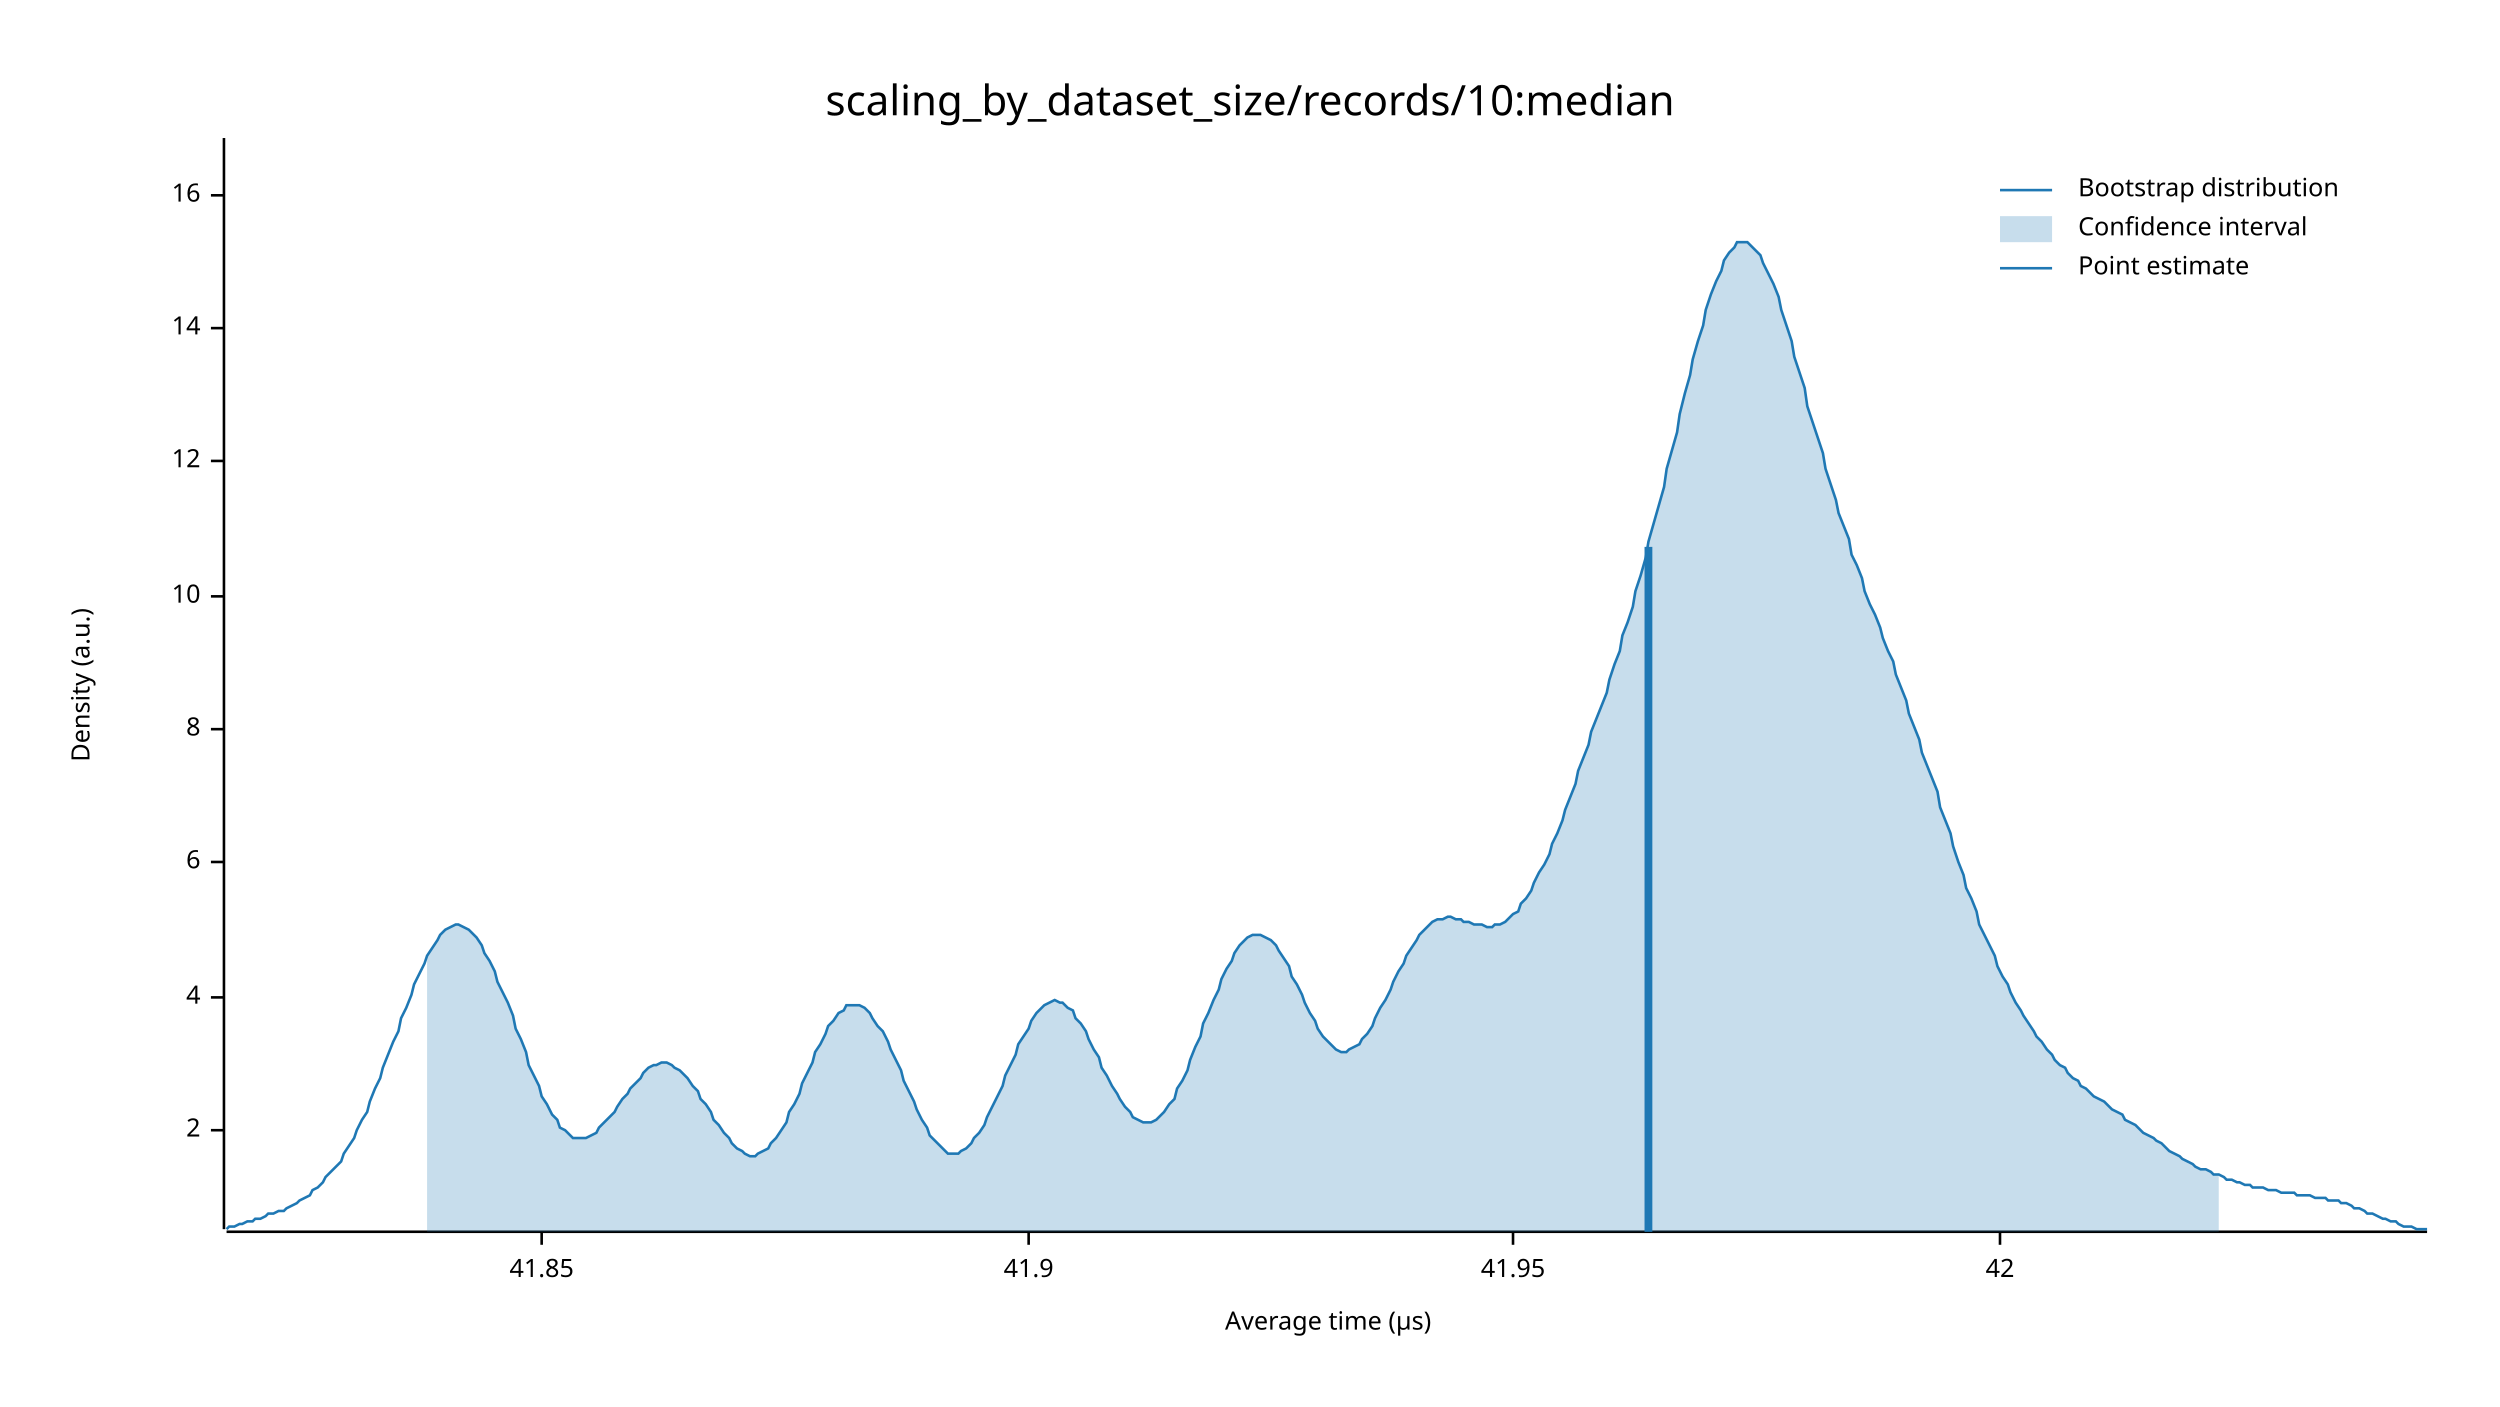
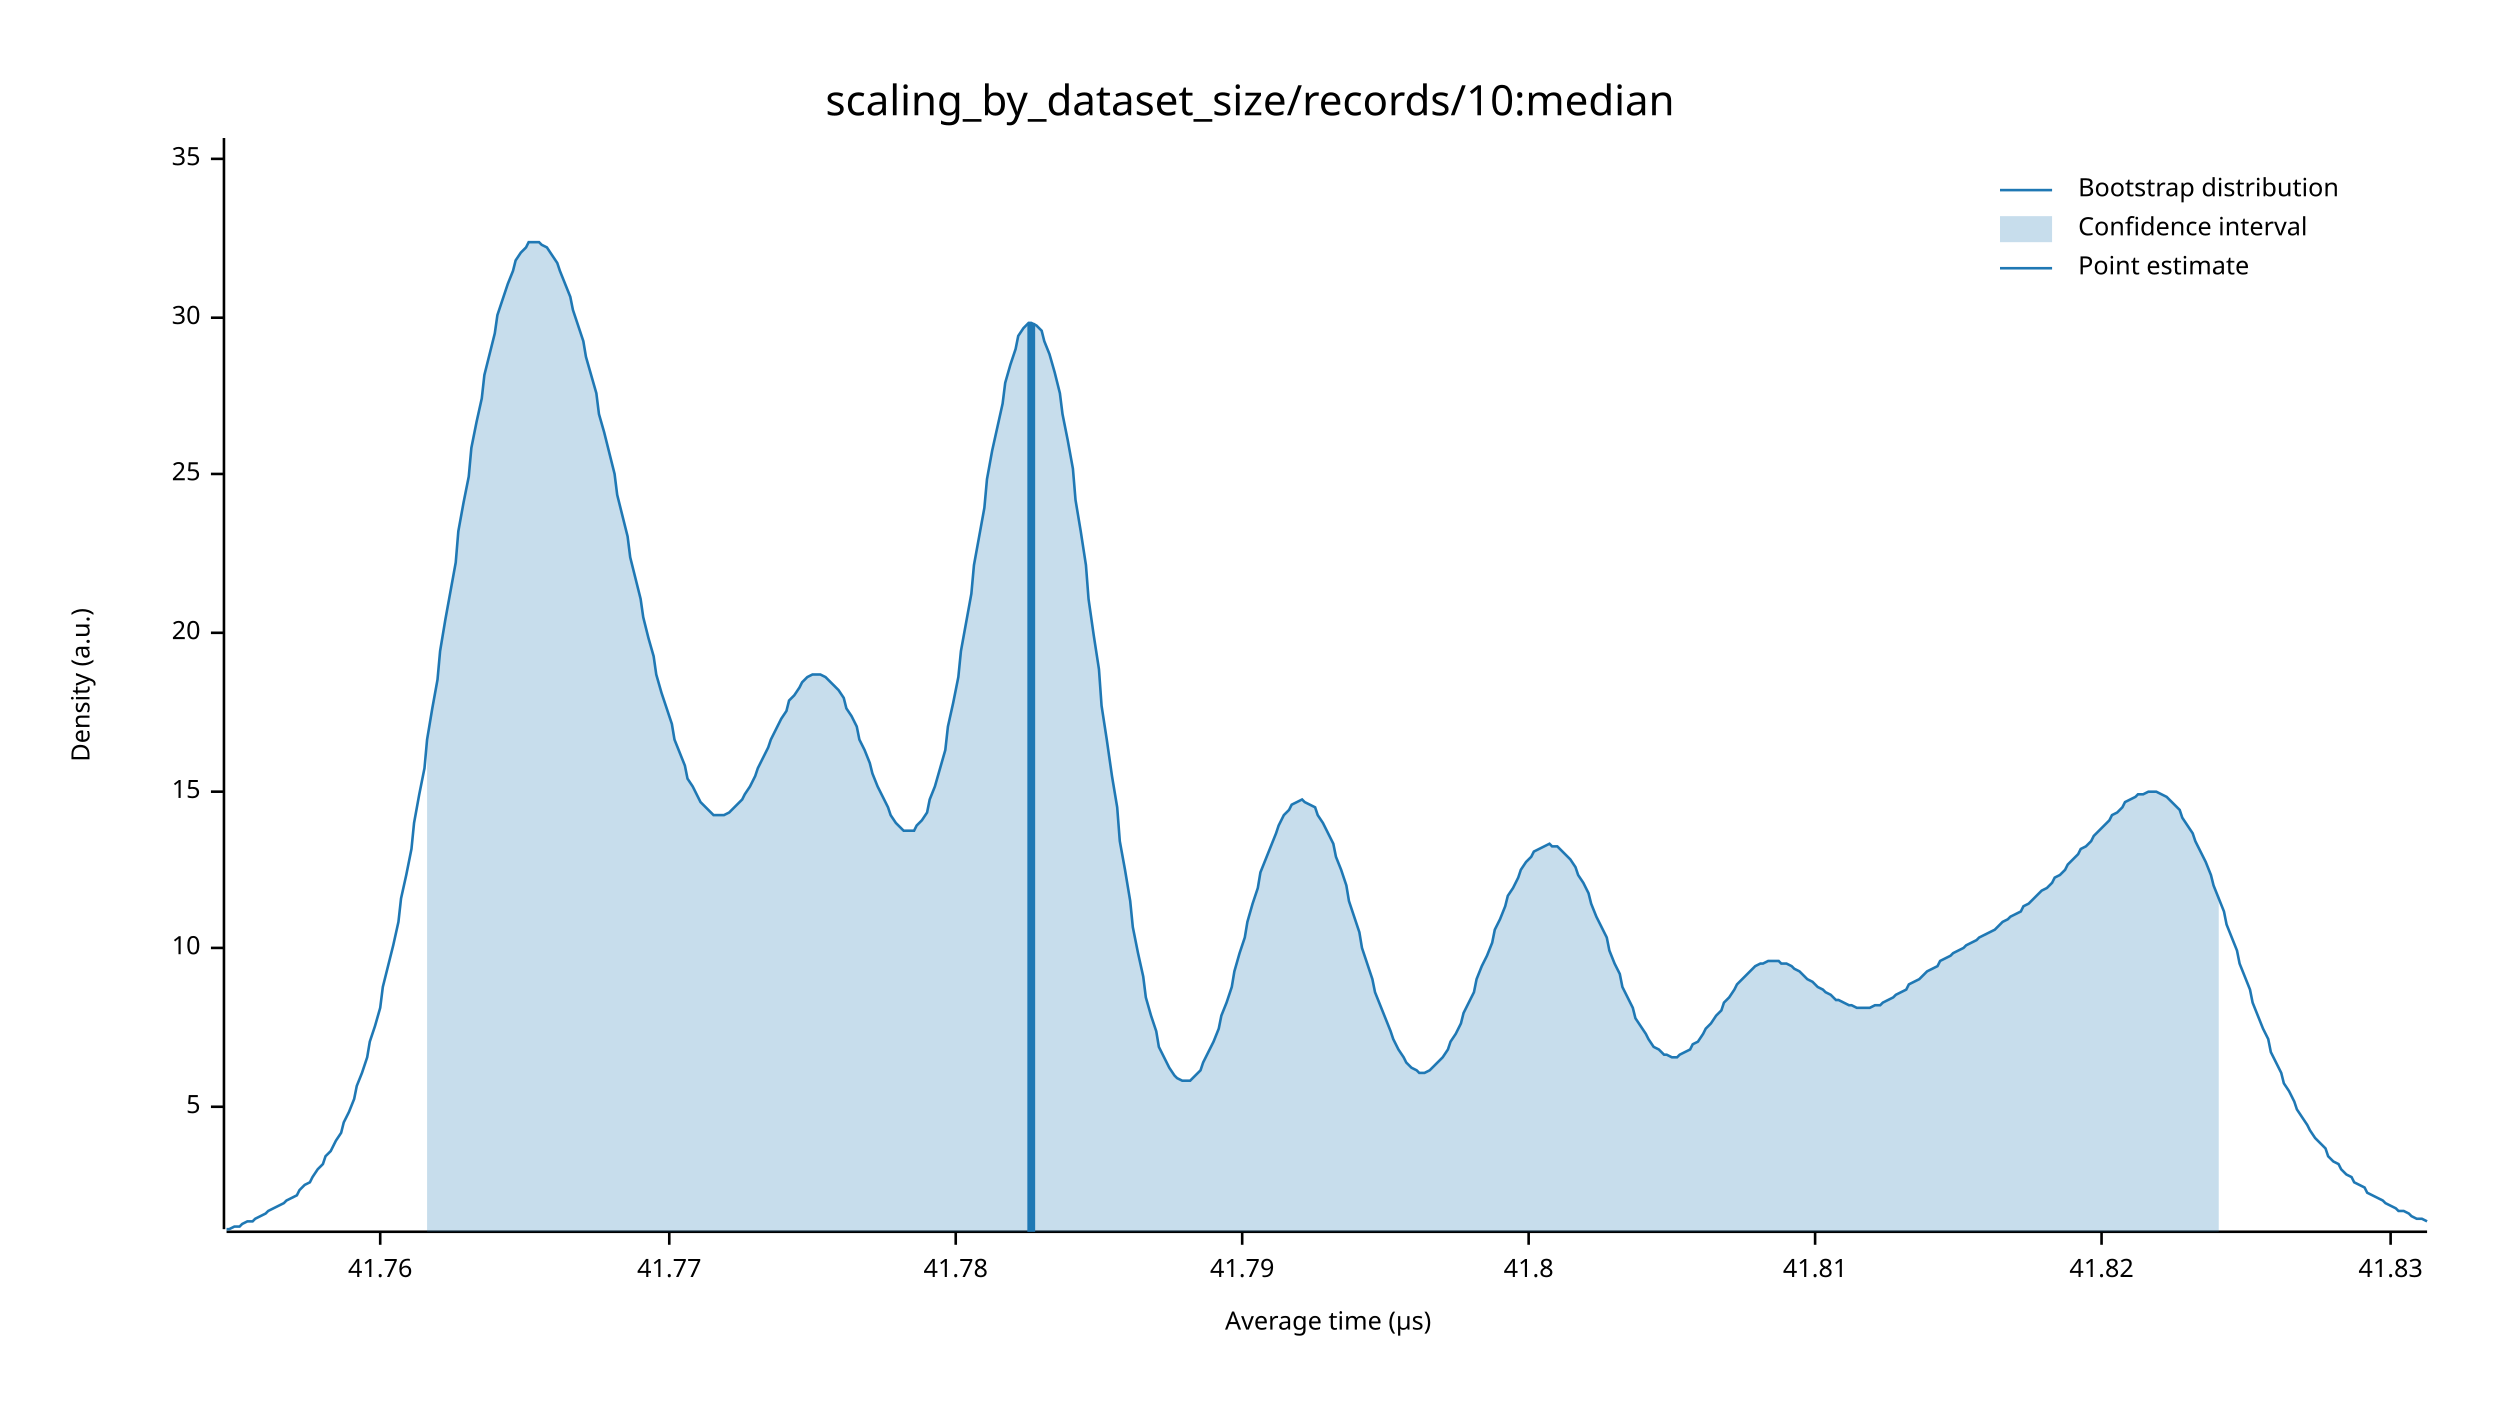
<svg xmlns="http://www.w3.org/2000/svg" width="960" height="540" viewBox="0 0 960 540">
  <text x="480" y="32" dy="0.76em" text-anchor="middle" font-family="sans-serif" font-size="16.129" opacity="1" fill="#000000">
scaling_by_dataset_size/records/10:median
</text>
  <text x="27" y="263" dy="0.76em" text-anchor="middle" font-family="sans-serif" font-size="9.677" opacity="1" fill="#000000" transform="rotate(270, 27, 263)">
Density (a.u.)
</text>
  <text x="510" y="513" dy="-0.5ex" text-anchor="middle" font-family="sans-serif" font-size="9.677" opacity="1" fill="#000000">
Average time (µs)
</text>
  <polyline fill="none" opacity="1" stroke="#000000" stroke-width="1" points="86,53 86,472 " />
-   <text x="77" y="434" dy="0.5ex" text-anchor="end" font-family="sans-serif" font-size="9.677" opacity="1" fill="#000000">
- 2
+   <text x="77" y="425" dy="0.5ex" text-anchor="end" font-family="sans-serif" font-size="9.677" opacity="1" fill="#000000">
+ 5
</text>
-   <polyline fill="none" opacity="1" stroke="#000000" stroke-width="1" points="81,434 86,434 " />
-   <text x="77" y="383" dy="0.5ex" text-anchor="end" font-family="sans-serif" font-size="9.677" opacity="1" fill="#000000">
- 4
- </text>
-   <polyline fill="none" opacity="1" stroke="#000000" stroke-width="1" points="81,383 86,383 " />
-   <text x="77" y="331" dy="0.5ex" text-anchor="end" font-family="sans-serif" font-size="9.677" opacity="1" fill="#000000">
- 6
- </text>
-   <polyline fill="none" opacity="1" stroke="#000000" stroke-width="1" points="81,331 86,331 " />
-   <text x="77" y="280" dy="0.5ex" text-anchor="end" font-family="sans-serif" font-size="9.677" opacity="1" fill="#000000">
- 8
- </text>
-   <polyline fill="none" opacity="1" stroke="#000000" stroke-width="1" points="81,280 86,280 " />
-   <text x="77" y="229" dy="0.5ex" text-anchor="end" font-family="sans-serif" font-size="9.677" opacity="1" fill="#000000">
+   <polyline fill="none" opacity="1" stroke="#000000" stroke-width="1" points="81,425 86,425 " />
+   <text x="77" y="364" dy="0.5ex" text-anchor="end" font-family="sans-serif" font-size="9.677" opacity="1" fill="#000000">
10
</text>
-   <polyline fill="none" opacity="1" stroke="#000000" stroke-width="1" points="81,229 86,229 " />
-   <text x="77" y="177" dy="0.5ex" text-anchor="end" font-family="sans-serif" font-size="9.677" opacity="1" fill="#000000">
- 12
+   <polyline fill="none" opacity="1" stroke="#000000" stroke-width="1" points="81,364 86,364 " />
+   <text x="77" y="304" dy="0.5ex" text-anchor="end" font-family="sans-serif" font-size="9.677" opacity="1" fill="#000000">
+ 15
</text>
-   <polyline fill="none" opacity="1" stroke="#000000" stroke-width="1" points="81,177 86,177 " />
-   <text x="77" y="126" dy="0.5ex" text-anchor="end" font-family="sans-serif" font-size="9.677" opacity="1" fill="#000000">
- 14
+   <polyline fill="none" opacity="1" stroke="#000000" stroke-width="1" points="81,304 86,304 " />
+   <text x="77" y="243" dy="0.5ex" text-anchor="end" font-family="sans-serif" font-size="9.677" opacity="1" fill="#000000">
+ 20
</text>
-   <polyline fill="none" opacity="1" stroke="#000000" stroke-width="1" points="81,126 86,126 " />
-   <text x="77" y="75" dy="0.5ex" text-anchor="end" font-family="sans-serif" font-size="9.677" opacity="1" fill="#000000">
- 16
+   <polyline fill="none" opacity="1" stroke="#000000" stroke-width="1" points="81,243 86,243 " />
+   <text x="77" y="182" dy="0.5ex" text-anchor="end" font-family="sans-serif" font-size="9.677" opacity="1" fill="#000000">
+ 25
</text>
-   <polyline fill="none" opacity="1" stroke="#000000" stroke-width="1" points="81,75 86,75 " />
+   <polyline fill="none" opacity="1" stroke="#000000" stroke-width="1" points="81,182 86,182 " />
+   <text x="77" y="122" dy="0.5ex" text-anchor="end" font-family="sans-serif" font-size="9.677" opacity="1" fill="#000000">
+ 30
+ </text>
+   <polyline fill="none" opacity="1" stroke="#000000" stroke-width="1" points="81,122 86,122 " />
+   <text x="77" y="61" dy="0.5ex" text-anchor="end" font-family="sans-serif" font-size="9.677" opacity="1" fill="#000000">
+ 35
+ </text>
+   <polyline fill="none" opacity="1" stroke="#000000" stroke-width="1" points="81,61 86,61 " />
  <polyline fill="none" opacity="1" stroke="#000000" stroke-width="1" points="87,473 932,473 " />
-   <text x="208" y="483" dy="0.76em" text-anchor="middle" font-family="sans-serif" font-size="9.677" opacity="1" fill="#000000">
- 41.85
+   <text x="146" y="483" dy="0.76em" text-anchor="middle" font-family="sans-serif" font-size="9.677" opacity="1" fill="#000000">
+ 41.76
</text>
-   <polyline fill="none" opacity="1" stroke="#000000" stroke-width="1" points="208,473 208,478 " />
-   <text x="395" y="483" dy="0.76em" text-anchor="middle" font-family="sans-serif" font-size="9.677" opacity="1" fill="#000000">
- 41.9
+   <polyline fill="none" opacity="1" stroke="#000000" stroke-width="1" points="146,473 146,478 " />
+   <text x="257" y="483" dy="0.76em" text-anchor="middle" font-family="sans-serif" font-size="9.677" opacity="1" fill="#000000">
+ 41.77
</text>
-   <polyline fill="none" opacity="1" stroke="#000000" stroke-width="1" points="395,473 395,478 " />
-   <text x="581" y="483" dy="0.76em" text-anchor="middle" font-family="sans-serif" font-size="9.677" opacity="1" fill="#000000">
- 41.95
+   <polyline fill="none" opacity="1" stroke="#000000" stroke-width="1" points="257,473 257,478 " />
+   <text x="367" y="483" dy="0.76em" text-anchor="middle" font-family="sans-serif" font-size="9.677" opacity="1" fill="#000000">
+ 41.78
</text>
-   <polyline fill="none" opacity="1" stroke="#000000" stroke-width="1" points="581,473 581,478 " />
-   <text x="768" y="483" dy="0.76em" text-anchor="middle" font-family="sans-serif" font-size="9.677" opacity="1" fill="#000000">
- 42
+   <polyline fill="none" opacity="1" stroke="#000000" stroke-width="1" points="367,473 367,478 " />
+   <text x="477" y="483" dy="0.76em" text-anchor="middle" font-family="sans-serif" font-size="9.677" opacity="1" fill="#000000">
+ 41.79
</text>
-   <polyline fill="none" opacity="1" stroke="#000000" stroke-width="1" points="768,473 768,478 " />
-   <polyline fill="none" opacity="1" stroke="#1F78B4" stroke-width="1" points="87,472 88,471 90,471 92,470 93,470 95,469 97,469 98,468 100,468 102,467 103,466 105,466 107,465 109,465 110,464 112,463 114,462 115,461 117,460 119,459 120,457 122,456 124,454 125,452 127,450 129,448 131,446 132,443 134,440 136,437 137,434 139,430 141,427 142,423 144,418 146,414 147,410 149,405 151,400 153,396 154,391 156,387 158,382 159,378 161,374 163,370 164,367 166,364 168,361 169,359 171,357 173,356 175,355 176,355 178,356 180,357 181,358 183,360 185,363 186,366 188,369 190,373 191,377 193,381 195,385 197,390 198,395 200,399 202,404 203,409 205,413 207,417 208,421 210,424 212,428 214,430 215,433 217,434 219,436 220,437 222,437 224,437 225,437 227,436 229,435 230,433 232,431 234,429 236,427 237,425 239,422 241,420 242,418 244,416 246,414 247,412 249,410 251,409 252,409 254,408 256,408 258,409 259,410 261,411 263,413 264,414 266,417 268,419 269,422 271,424 273,427 274,430 276,432 278,435 280,437 281,439 283,441 285,442 286,443 288,444 290,444 291,443 293,442 295,441 296,439 298,437 300,434 302,431 303,427 305,424 307,420 308,416 310,412 312,408 313,404 315,401 317,397 318,394 320,392 322,389 324,388 325,386 327,386 329,386 330,386 332,387 334,389 335,391 337,394 339,396 341,400 342,403 344,407 346,411 347,415 349,419 351,423 352,426 354,430 356,433 357,436 359,438 361,440 363,442 364,443 366,443 368,443 369,442 371,441 373,439 374,437 376,435 378,432 379,429 381,425 383,421 385,417 386,413 388,409 390,405 391,401 393,398 395,395 396,392 398,389 400,387 401,386 403,385 405,384 407,385 408,385 410,387 412,388 413,391 415,393 417,396 418,399 420,403 422,406 423,410 425,413 427,417 429,420 430,422 432,425 434,427 435,429 437,430 439,431 440,431 442,431 444,430 445,429 447,427 449,424 451,422 452,418 454,415 456,411 457,407 459,402 461,398 462,393 464,389 466,384 468,380 469,376 471,372 473,369 474,366 476,363 478,361 479,360 481,359 483,359 484,359 486,360 488,361 490,363 491,365 493,368 495,371 496,375 498,378 500,382 501,385 503,389 505,392 506,395 508,398 510,400 512,402 513,403 515,404 517,404 518,403 520,402 522,401 523,399 525,397 527,394 528,391 530,387 532,384 534,380 535,377 537,373 539,370 540,367 542,364 544,361 545,359 547,357 549,355 550,354 552,353 554,353 556,352 557,352 559,353 561,353 562,354 564,354 566,355 567,355 569,355 571,356 573,356 574,355 576,355 578,354 579,353 581,351 583,350 584,347 586,345 588,342 589,339 591,335 593,332 595,328 596,324 598,320 600,315 601,311 603,306 605,301 606,296 608,291 610,286 611,281 613,276 615,271 617,266 618,261 620,255 622,250 623,244 625,239 627,233 628,227 630,221 632,214 633,208 635,201 637,194 639,187 640,180 642,173 644,166 645,159 647,151 649,144 650,138 652,131 654,125 655,119 657,113 659,108 661,104 662,100 664,97 666,95 667,93 669,93 671,93 672,94 674,96 676,98 677,101 679,105 681,109 683,114 684,119 686,125 688,131 689,137 691,143 693,149 694,156 696,162 698,168 700,174 701,180 703,186 705,192 706,197 708,202 710,207 711,213 713,217 715,222 716,227 718,232 720,236 722,241 723,245 725,250 727,254 728,259 730,264 732,269 733,274 735,279 737,284 738,289 740,294 742,299 744,304 745,310 747,315 749,320 750,325 752,331 754,336 755,341 757,345 759,350 760,355 762,359 764,363 766,367 767,371 769,375 771,378 772,381 774,385 776,388 777,390 779,393 781,396 782,398 784,400 786,403 788,405 789,407 791,409 793,410 794,412 796,414 798,415 799,417 801,418 803,420 804,421 806,422 808,423 810,425 811,426 813,427 815,428 816,430 818,431 820,432 821,433 823,435 825,436 827,437 828,438 830,439 832,441 833,442 835,443 837,444 838,445 840,446 842,447 843,448 845,449 847,449 849,450 850,451 852,451 854,452 855,453 857,453 859,454 860,454 862,455 864,455 865,456 867,456 869,456 871,457 872,457 874,457 876,458 877,458 879,458 881,458 882,459 884,459 886,459 887,459 889,460 891,460 893,460 894,461 896,461 898,461 899,462 901,462 903,463 904,464 906,464 908,465 909,466 911,466 913,467 915,468 916,468 918,469 920,469 921,470 923,471 925,471 926,471 928,472 930,472 932,472 " />
-   <polygon opacity="0.25" fill="#1F78B4" points="164,367 166,364 168,361 169,359 171,357 173,356 175,355 176,355 178,356 180,357 181,358 183,360 185,363 186,366 188,369 190,373 191,377 193,381 195,385 197,390 198,395 200,399 202,404 203,409 205,413 207,417 208,421 210,424 212,428 214,430 215,433 217,434 219,436 220,437 222,437 224,437 225,437 227,436 229,435 230,433 232,431 234,429 236,427 237,425 239,422 241,420 242,418 244,416 246,414 247,412 249,410 251,409 252,409 254,408 256,408 258,409 259,410 261,411 263,413 264,414 266,417 268,419 269,422 271,424 273,427 274,430 276,432 278,435 280,437 281,439 283,441 285,442 286,443 288,444 290,444 291,443 293,442 295,441 296,439 298,437 300,434 302,431 303,427 305,424 307,420 308,416 310,412 312,408 313,404 315,401 317,397 318,394 320,392 322,389 324,388 325,386 327,386 329,386 330,386 332,387 334,389 335,391 337,394 339,396 341,400 342,403 344,407 346,411 347,415 349,419 351,423 352,426 354,430 356,433 357,436 359,438 361,440 363,442 364,443 366,443 368,443 369,442 371,441 373,439 374,437 376,435 378,432 379,429 381,425 383,421 385,417 386,413 388,409 390,405 391,401 393,398 395,395 396,392 398,389 400,387 401,386 403,385 405,384 407,385 408,385 410,387 412,388 413,391 415,393 417,396 418,399 420,403 422,406 423,410 425,413 427,417 429,420 430,422 432,425 434,427 435,429 437,430 439,431 440,431 442,431 444,430 445,429 447,427 449,424 451,422 452,418 454,415 456,411 457,407 459,402 461,398 462,393 464,389 466,384 468,380 469,376 471,372 473,369 474,366 476,363 478,361 479,360 481,359 483,359 484,359 486,360 488,361 490,363 491,365 493,368 495,371 496,375 498,378 500,382 501,385 503,389 505,392 506,395 508,398 510,400 512,402 513,403 515,404 517,404 518,403 520,402 522,401 523,399 525,397 527,394 528,391 530,387 532,384 534,380 535,377 537,373 539,370 540,367 542,364 544,361 545,359 547,357 549,355 550,354 552,353 554,353 556,352 557,352 559,353 561,353 562,354 564,354 566,355 567,355 569,355 571,356 573,356 574,355 576,355 578,354 579,353 581,351 583,350 584,347 586,345 588,342 589,339 591,335 593,332 595,328 596,324 598,320 600,315 601,311 603,306 605,301 606,296 608,291 610,286 611,281 613,276 615,271 617,266 618,261 620,255 622,250 623,244 625,239 627,233 628,227 630,221 632,214 633,208 635,201 637,194 639,187 640,180 642,173 644,166 645,159 647,151 649,144 650,138 652,131 654,125 655,119 657,113 659,108 661,104 662,100 664,97 666,95 667,93 669,93 671,93 672,94 674,96 676,98 677,101 679,105 681,109 683,114 684,119 686,125 688,131 689,137 691,143 693,149 694,156 696,162 698,168 700,174 701,180 703,186 705,192 706,197 708,202 710,207 711,213 713,217 715,222 716,227 718,232 720,236 722,241 723,245 725,250 727,254 728,259 730,264 732,269 733,274 735,279 737,284 738,289 740,294 742,299 744,304 745,310 747,315 749,320 750,325 752,331 754,336 755,341 757,345 759,350 760,355 762,359 764,363 766,367 767,371 769,375 771,378 772,381 774,385 776,388 777,390 779,393 781,396 782,398 784,400 786,403 788,405 789,407 791,409 793,410 794,412 796,414 798,415 799,417 801,418 803,420 804,421 806,422 808,423 810,425 811,426 813,427 815,428 816,430 818,431 820,432 821,433 823,435 825,436 827,437 828,438 830,439 832,441 833,442 835,443 837,444 838,445 840,446 842,447 843,448 845,449 847,449 849,450 850,451 852,451 852,473 164,473 " />
-   <polyline fill="none" opacity="1" stroke="#1F78B4" stroke-width="3" points="633,473 633,210 " />
+   <polyline fill="none" opacity="1" stroke="#000000" stroke-width="1" points="477,473 477,478 " />
+   <text x="587" y="483" dy="0.76em" text-anchor="middle" font-family="sans-serif" font-size="9.677" opacity="1" fill="#000000">
+ 41.8
+ </text>
+   <polyline fill="none" opacity="1" stroke="#000000" stroke-width="1" points="587,473 587,478 " />
+   <text x="697" y="483" dy="0.76em" text-anchor="middle" font-family="sans-serif" font-size="9.677" opacity="1" fill="#000000">
+ 41.81
+ </text>
+   <polyline fill="none" opacity="1" stroke="#000000" stroke-width="1" points="697,473 697,478 " />
+   <text x="807" y="483" dy="0.76em" text-anchor="middle" font-family="sans-serif" font-size="9.677" opacity="1" fill="#000000">
+ 41.82
+ </text>
+   <polyline fill="none" opacity="1" stroke="#000000" stroke-width="1" points="807,473 807,478 " />
+   <text x="918" y="483" dy="0.76em" text-anchor="middle" font-family="sans-serif" font-size="9.677" opacity="1" fill="#000000">
+ 41.83
+ </text>
+   <polyline fill="none" opacity="1" stroke="#000000" stroke-width="1" points="918,473 918,478 " />
+   <polyline fill="none" opacity="1" stroke="#1F78B4" stroke-width="1" points="87,472 88,472 90,471 92,471 93,470 95,469 97,469 98,468 100,467 102,466 103,465 105,464 107,463 109,462 110,461 112,460 114,459 115,457 117,455 119,454 120,452 122,449 124,447 125,444 127,442 129,438 131,435 132,431 134,427 136,422 137,417 139,412 141,406 142,400 144,394 146,387 147,379 149,371 151,363 153,354 154,345 156,336 158,326 159,316 161,305 163,295 164,284 166,272 168,261 169,250 171,238 173,227 175,216 176,204 178,193 180,183 181,172 183,162 185,153 186,144 188,136 190,128 191,121 193,115 195,109 197,104 198,100 200,97 202,95 203,93 205,93 207,93 208,94 210,95 212,98 214,101 215,104 217,109 219,114 220,119 222,125 224,131 225,137 227,144 229,151 230,159 232,166 234,174 236,182 237,190 239,198 241,206 242,214 244,222 246,230 247,237 249,245 251,252 252,259 254,266 256,272 258,278 259,284 261,289 263,294 264,299 266,302 268,306 269,308 271,310 273,312 274,313 276,313 278,313 280,312 281,311 283,309 285,307 286,305 288,302 290,298 291,295 293,291 295,287 296,284 298,280 300,276 302,273 303,269 305,267 307,264 308,262 310,260 312,259 313,259 315,259 317,260 318,261 320,263 322,265 324,268 325,272 327,275 329,279 330,284 332,288 334,293 335,297 337,302 339,306 341,310 342,313 344,316 346,318 347,319 349,319 351,319 352,317 354,315 356,312 357,307 359,302 361,295 363,288 364,279 366,270 368,260 369,250 371,239 373,228 374,217 376,206 378,195 379,184 381,173 383,164 385,155 386,147 388,140 390,134 391,129 393,126 395,124 396,124 398,125 400,127 401,131 403,136 405,143 407,151 408,159 410,169 412,180 413,192 415,204 417,217 418,230 420,244 422,257 423,271 425,284 427,298 429,310 430,323 432,334 434,346 435,356 437,366 439,375 440,383 442,390 444,396 445,402 447,406 449,410 451,413 452,414 454,415 456,415 457,415 459,413 461,411 462,408 464,404 466,400 468,395 469,390 471,385 473,379 474,373 476,366 478,360 479,354 481,347 483,341 484,335 486,330 488,325 490,320 491,317 493,313 495,311 496,309 498,308 500,307 501,308 503,309 505,310 506,313 508,316 510,320 512,324 513,329 515,334 517,340 518,346 520,352 522,358 523,364 525,370 527,376 528,381 530,386 532,391 534,396 535,399 537,403 539,406 540,408 542,410 544,411 545,412 547,412 549,411 550,410 552,408 554,406 556,403 557,400 559,397 561,393 562,389 564,385 566,381 567,376 569,371 571,367 573,362 574,357 576,353 578,348 579,344 581,341 583,337 584,334 586,331 588,329 589,327 591,326 593,325 595,324 596,325 598,325 600,327 601,328 603,330 605,333 606,336 608,339 610,343 611,347 613,352 615,356 617,360 618,365 620,370 622,374 623,379 625,383 627,387 628,391 630,394 632,397 633,399 635,402 637,403 639,405 640,405 642,406 644,406 645,405 647,404 649,403 650,401 652,400 654,397 655,395 657,393 659,390 661,388 662,385 664,383 666,380 667,378 669,376 671,374 672,373 674,371 676,370 677,370 679,369 681,369 683,369 684,370 686,370 688,371 689,372 691,373 693,375 694,376 696,377 698,379 700,380 701,381 703,382 705,384 706,384 708,385 710,386 711,386 713,387 715,387 716,387 718,387 720,386 722,386 723,385 725,384 727,383 728,382 730,381 732,380 733,378 735,377 737,376 738,375 740,373 742,372 744,371 745,369 747,368 749,367 750,366 752,365 754,364 755,363 757,362 759,361 760,360 762,359 764,358 766,357 767,356 769,354 771,353 772,352 774,351 776,350 777,348 779,347 781,345 782,344 784,342 786,341 788,339 789,337 791,336 793,334 794,332 796,330 798,328 799,326 801,325 803,323 804,321 806,319 808,317 810,315 811,313 813,312 815,310 816,308 818,307 820,306 821,305 823,305 825,304 827,304 828,304 830,305 832,306 833,307 835,309 837,311 838,314 840,317 842,320 843,323 845,327 847,331 849,336 850,340 852,345 854,350 855,355 857,360 859,365 860,370 862,375 864,380 865,385 867,390 869,395 871,399 872,404 874,408 876,412 877,416 879,419 881,423 882,426 884,429 886,432 887,434 889,437 891,439 893,441 894,444 896,446 898,447 899,449 901,451 903,452 904,454 906,455 908,456 909,458 911,459 913,460 915,461 916,462 918,463 920,464 921,465 923,465 925,466 926,467 928,468 930,468 932,469 " />
+   <polygon opacity="0.25" fill="#1F78B4" points="164,284 166,272 168,261 169,250 171,238 173,227 175,216 176,204 178,193 180,183 181,172 183,162 185,153 186,144 188,136 190,128 191,121 193,115 195,109 197,104 198,100 200,97 202,95 203,93 205,93 207,93 208,94 210,95 212,98 214,101 215,104 217,109 219,114 220,119 222,125 224,131 225,137 227,144 229,151 230,159 232,166 234,174 236,182 237,190 239,198 241,206 242,214 244,222 246,230 247,237 249,245 251,252 252,259 254,266 256,272 258,278 259,284 261,289 263,294 264,299 266,302 268,306 269,308 271,310 273,312 274,313 276,313 278,313 280,312 281,311 283,309 285,307 286,305 288,302 290,298 291,295 293,291 295,287 296,284 298,280 300,276 302,273 303,269 305,267 307,264 308,262 310,260 312,259 313,259 315,259 317,260 318,261 320,263 322,265 324,268 325,272 327,275 329,279 330,284 332,288 334,293 335,297 337,302 339,306 341,310 342,313 344,316 346,318 347,319 349,319 351,319 352,317 354,315 356,312 357,307 359,302 361,295 363,288 364,279 366,270 368,260 369,250 371,239 373,228 374,217 376,206 378,195 379,184 381,173 383,164 385,155 386,147 388,140 390,134 391,129 393,126 395,124 396,124 398,125 400,127 401,131 403,136 405,143 407,151 408,159 410,169 412,180 413,192 415,204 417,217 418,230 420,244 422,257 423,271 425,284 427,298 429,310 430,323 432,334 434,346 435,356 437,366 439,375 440,383 442,390 444,396 445,402 447,406 449,410 451,413 452,414 454,415 456,415 457,415 459,413 461,411 462,408 464,404 466,400 468,395 469,390 471,385 473,379 474,373 476,366 478,360 479,354 481,347 483,341 484,335 486,330 488,325 490,320 491,317 493,313 495,311 496,309 498,308 500,307 501,308 503,309 505,310 506,313 508,316 510,320 512,324 513,329 515,334 517,340 518,346 520,352 522,358 523,364 525,370 527,376 528,381 530,386 532,391 534,396 535,399 537,403 539,406 540,408 542,410 544,411 545,412 547,412 549,411 550,410 552,408 554,406 556,403 557,400 559,397 561,393 562,389 564,385 566,381 567,376 569,371 571,367 573,362 574,357 576,353 578,348 579,344 581,341 583,337 584,334 586,331 588,329 589,327 591,326 593,325 595,324 596,325 598,325 600,327 601,328 603,330 605,333 606,336 608,339 610,343 611,347 613,352 615,356 617,360 618,365 620,370 622,374 623,379 625,383 627,387 628,391 630,394 632,397 633,399 635,402 637,403 639,405 640,405 642,406 644,406 645,405 647,404 649,403 650,401 652,400 654,397 655,395 657,393 659,390 661,388 662,385 664,383 666,380 667,378 669,376 671,374 672,373 674,371 676,370 677,370 679,369 681,369 683,369 684,370 686,370 688,371 689,372 691,373 693,375 694,376 696,377 698,379 700,380 701,381 703,382 705,384 706,384 708,385 710,386 711,386 713,387 715,387 716,387 718,387 720,386 722,386 723,385 725,384 727,383 728,382 730,381 732,380 733,378 735,377 737,376 738,375 740,373 742,372 744,371 745,369 747,368 749,367 750,366 752,365 754,364 755,363 757,362 759,361 760,360 762,359 764,358 766,357 767,356 769,354 771,353 772,352 774,351 776,350 777,348 779,347 781,345 782,344 784,342 786,341 788,339 789,337 791,336 793,334 794,332 796,330 798,328 799,326 801,325 803,323 804,321 806,319 808,317 810,315 811,313 813,312 815,310 816,308 818,307 820,306 821,305 823,305 825,304 827,304 828,304 830,305 832,306 833,307 835,309 837,311 838,314 840,317 842,320 843,323 845,327 847,331 849,336 850,340 852,345 852,473 164,473 " />
+   <polyline fill="none" opacity="1" stroke="#1F78B4" stroke-width="3" points="396,473 396,124 " />
  <text x="798" y="68" dy="0.76em" text-anchor="start" font-family="sans-serif" font-size="9.677" opacity="1" fill="#000000">
Bootstrap distribution
</text>
  <text x="798" y="83" dy="0.76em" text-anchor="start" font-family="sans-serif" font-size="9.677" opacity="1" fill="#000000">
Confidence interval
</text>
  <text x="798" y="98" dy="0.76em" text-anchor="start" font-family="sans-serif" font-size="9.677" opacity="1" fill="#000000">
Point estimate
</text>
  <polyline fill="none" opacity="1" stroke="#1F78B4" stroke-width="1" points="768,73 788,73 " />
  <rect x="768" y="83" width="20" height="10" opacity="0.25" fill="#1F78B4" stroke="none" />
  <polyline fill="none" opacity="1" stroke="#1F78B4" stroke-width="1" points="768,103 788,103 " />
</svg>
